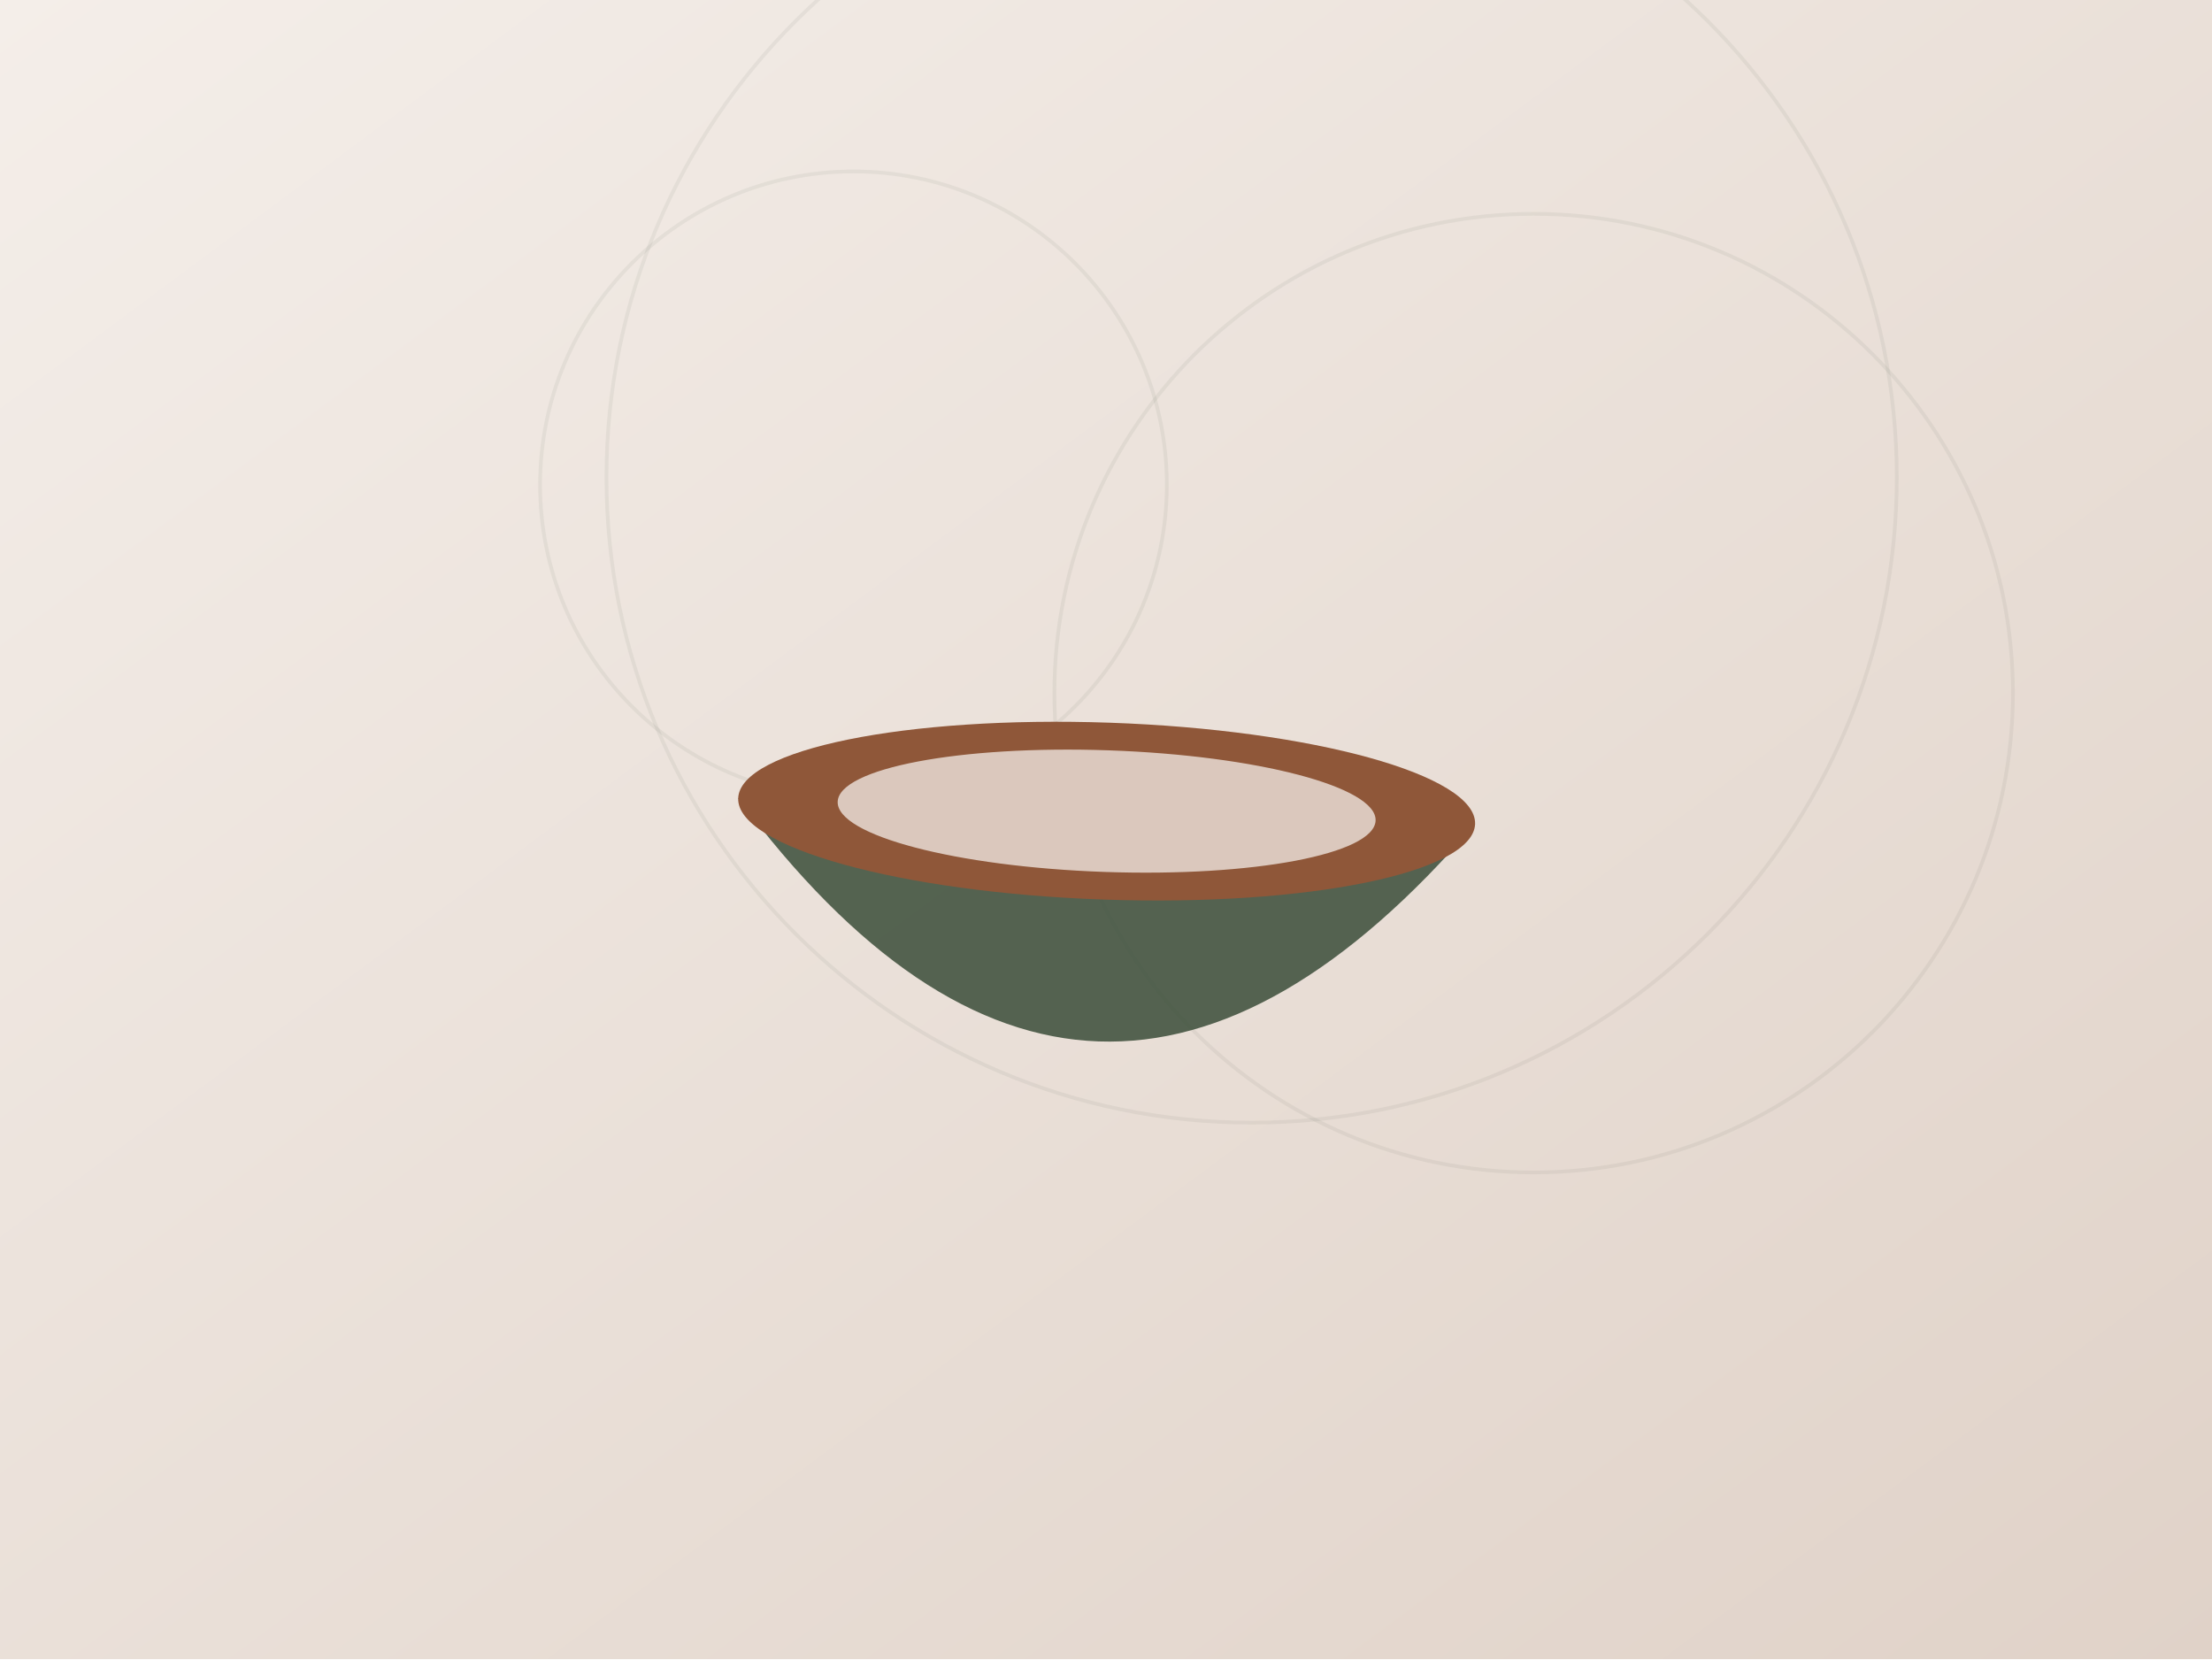
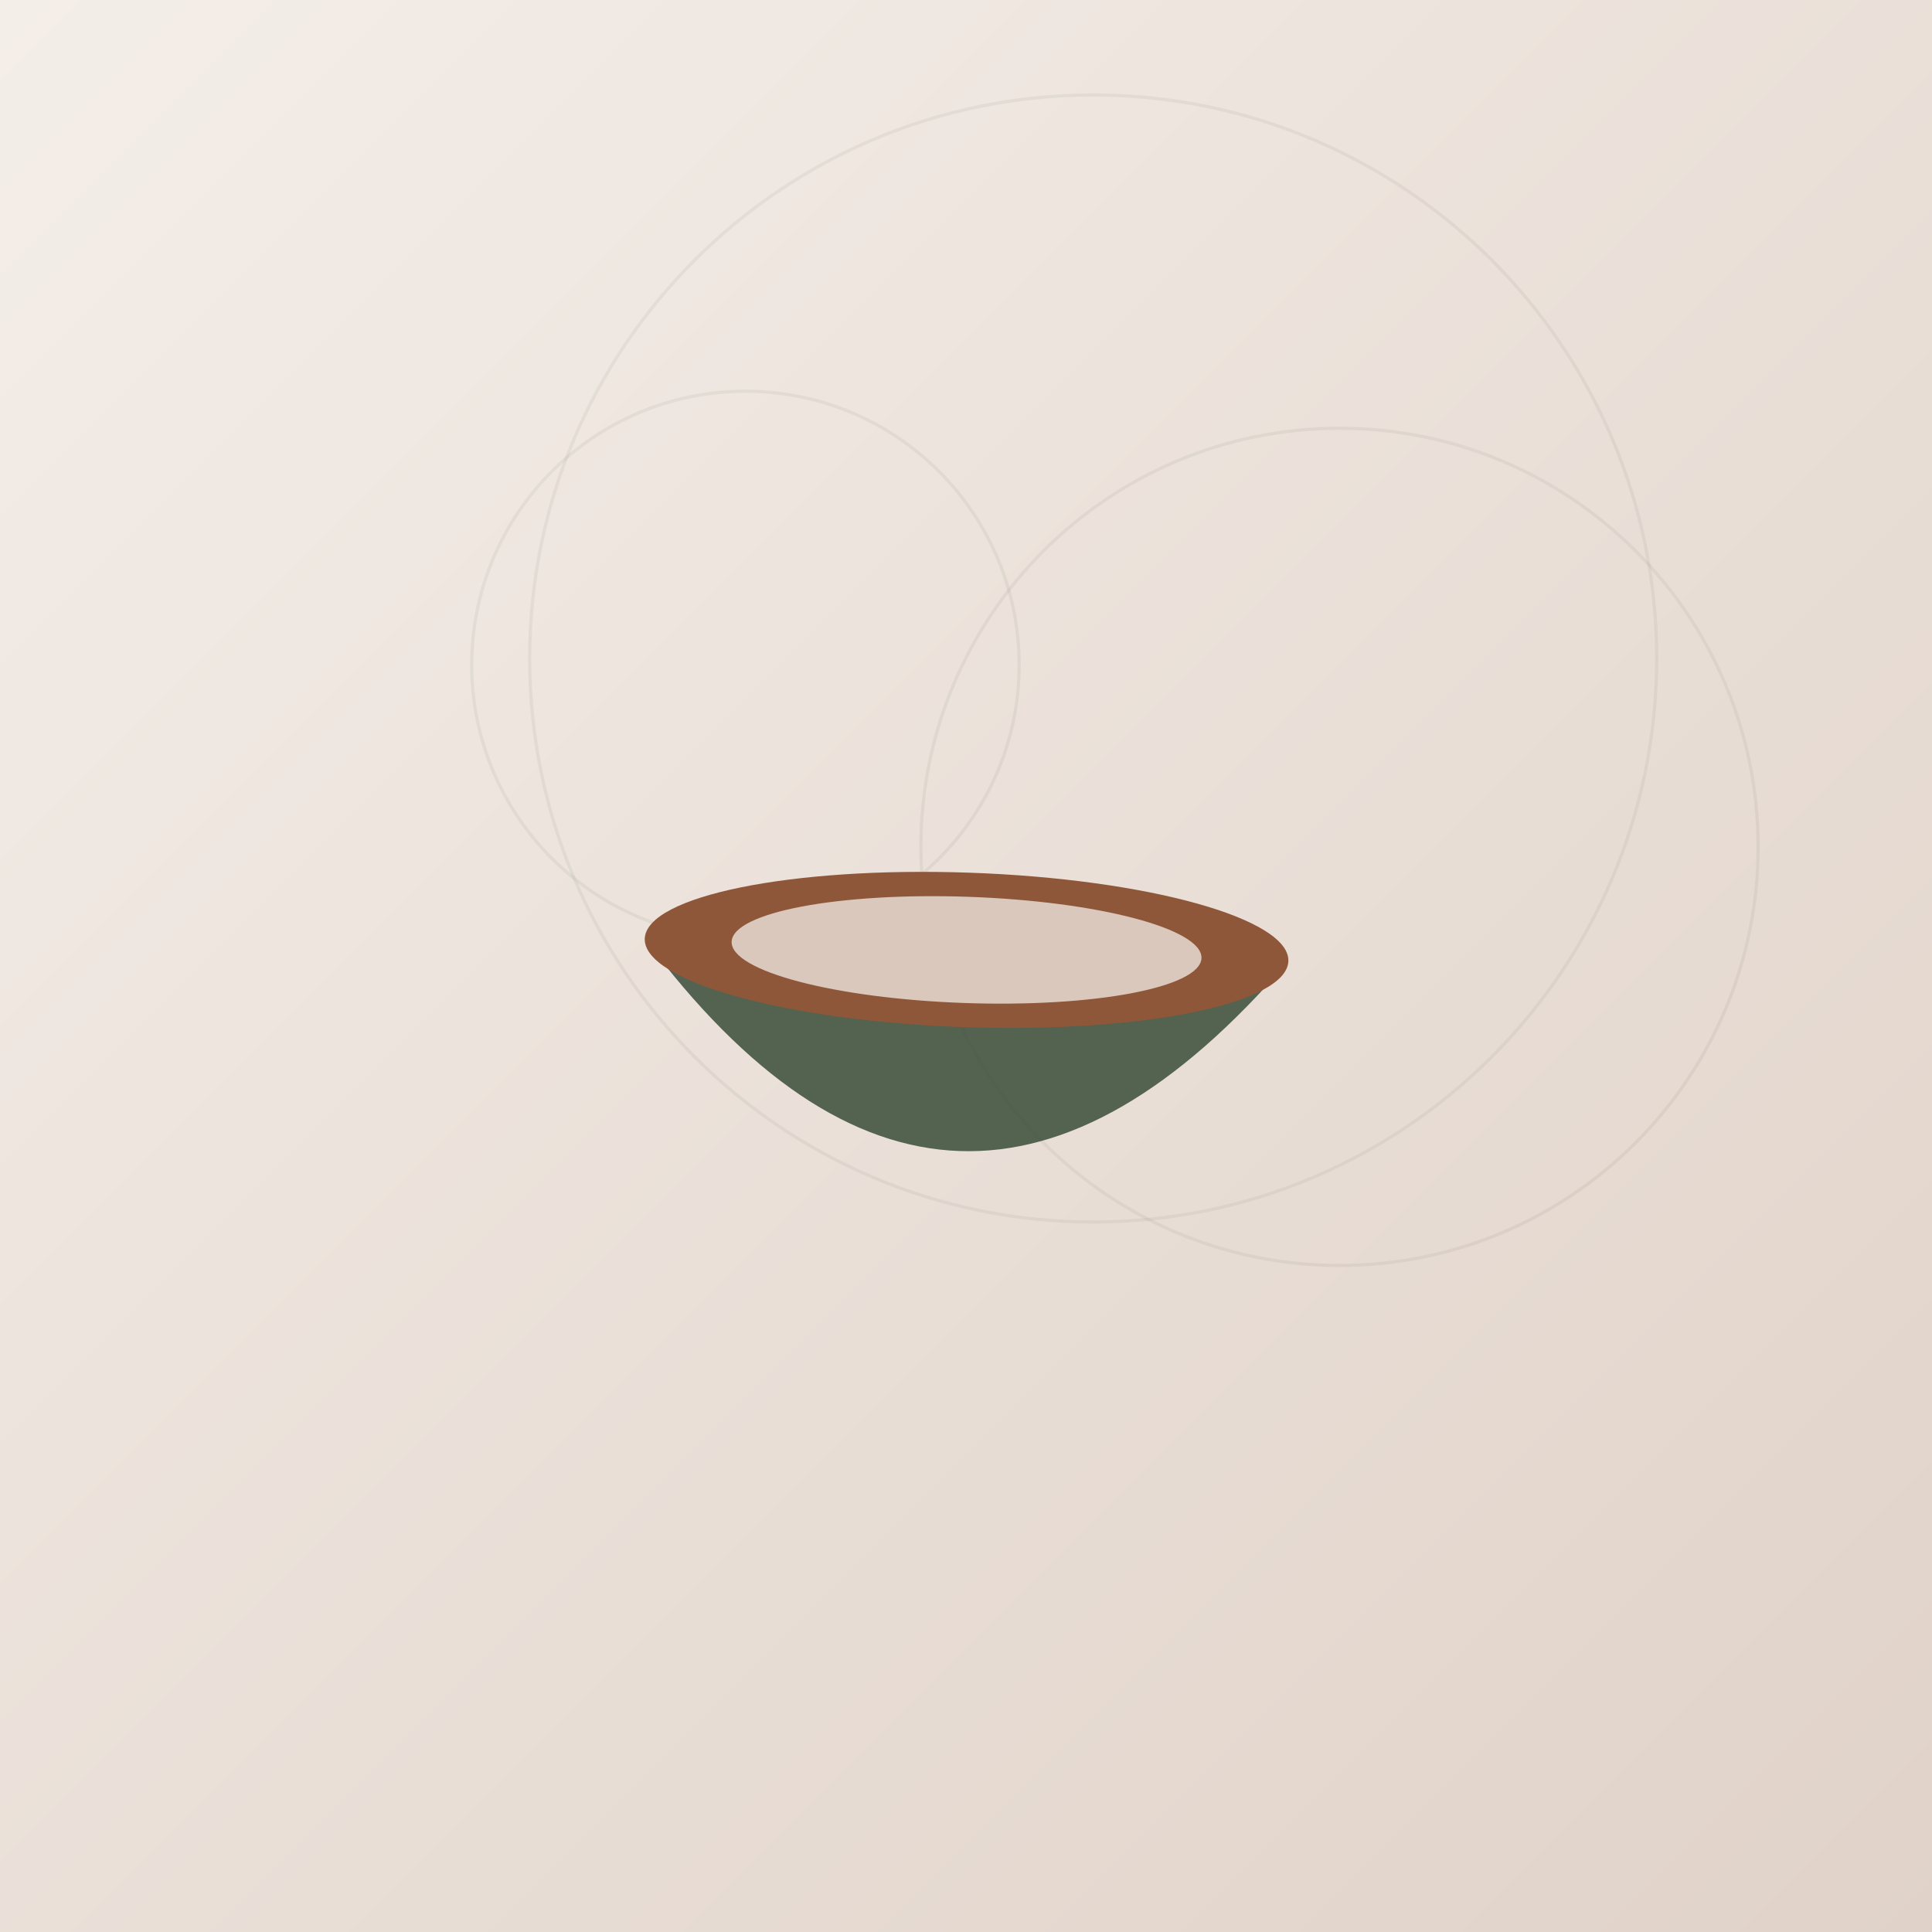
- <svg xmlns="http://www.w3.org/2000/svg" viewBox="0 0 1200 900" width="1200" height="900" role="img" aria-label="Atlantic Glaze Serving Bowl">
+ <svg xmlns="http://www.w3.org/2000/svg" viewBox="0 0 1200 1200" width="1200" height="1200" role="img" aria-label="Atlantic Glaze Serving Bowl">
  <defs>
    <linearGradient id="g" x1="0" y1="0" x2="1" y2="1">
      <stop offset="0%" stop-color="#F4EEE9" />
      <stop offset="100%" stop-color="#E0D2C8" />
    </linearGradient>
  </defs>
-   <rect width="1200" height="900" fill="url(#g)" />
-   <circle cx="463" cy="263" r="170" fill="none" stroke="#3A4C38" stroke-width="2" opacity="0.07" />
-   <circle cx="832" cy="376" r="260" fill="none" stroke="#3A4C38" stroke-width="2" opacity="0.07" />
-   <circle cx="679" cy="259" r="350" fill="none" stroke="#3A4C38" stroke-width="2" opacity="0.07" />
-   <g transform="translate(600 450) scale(1) rotate(2) translate(-600 -450)">
+   <rect width="1200" height="1200" fill="url(#g)" />
+   <g transform="translate(0 150)">
+     <circle cx="463" cy="263" r="170" fill="none" stroke="#3A4C38" stroke-width="2" opacity="0.07" />
+     <circle cx="832" cy="376" r="260" fill="none" stroke="#3A4C38" stroke-width="2" opacity="0.07" />
+     <circle cx="679" cy="259" r="350" fill="none" stroke="#3A4C38" stroke-width="2" opacity="0.07" />
+   </g>
+   <g transform="translate(600 600) scale(1) rotate(2) translate(-600 -450)">
    <path d="M400 440 q200 250 400 0 z" fill="#3A4C38" opacity="0.85" />
    <ellipse cx="600" cy="440" rx="200" ry="48" fill="#8F5739" />
    <ellipse cx="600" cy="440" rx="146" ry="33" fill="#F4EEE9" opacity="0.75" />
  </g>
</svg>
